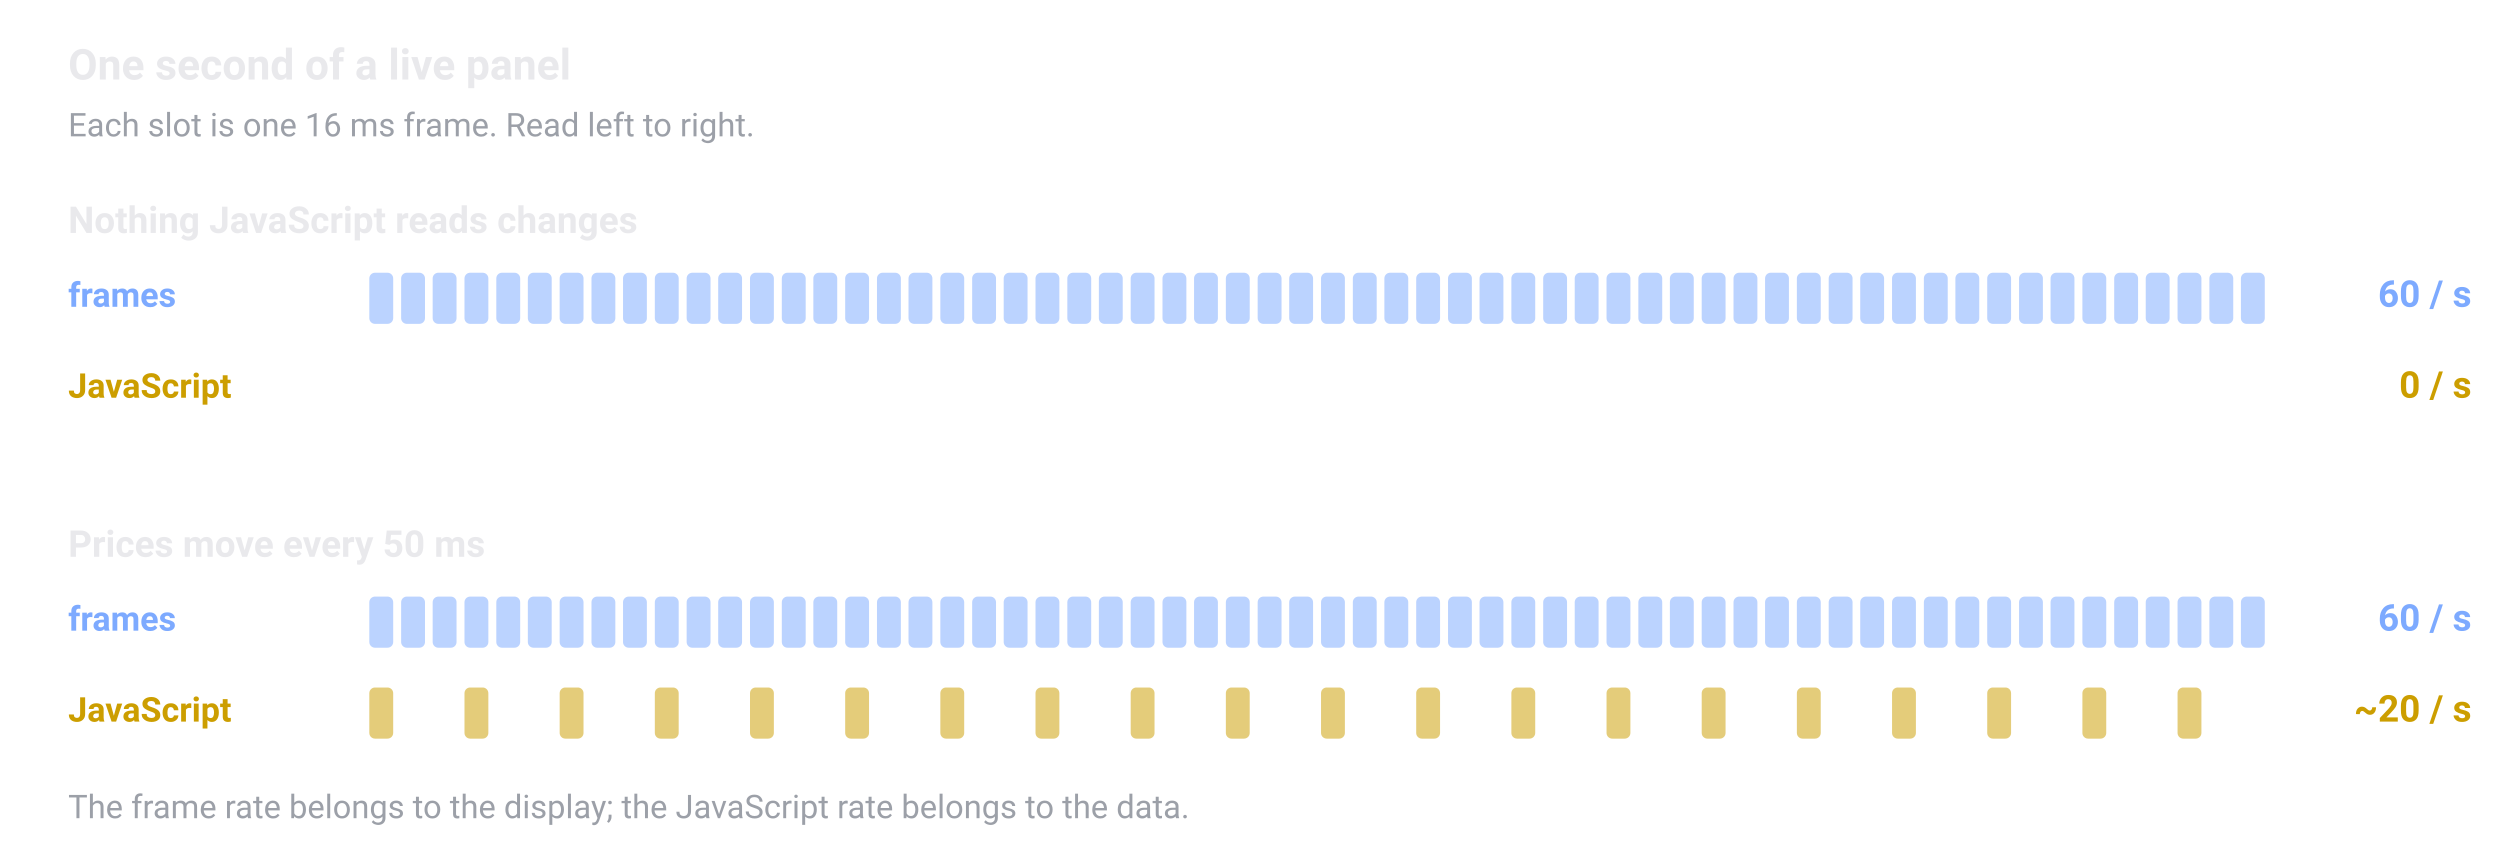
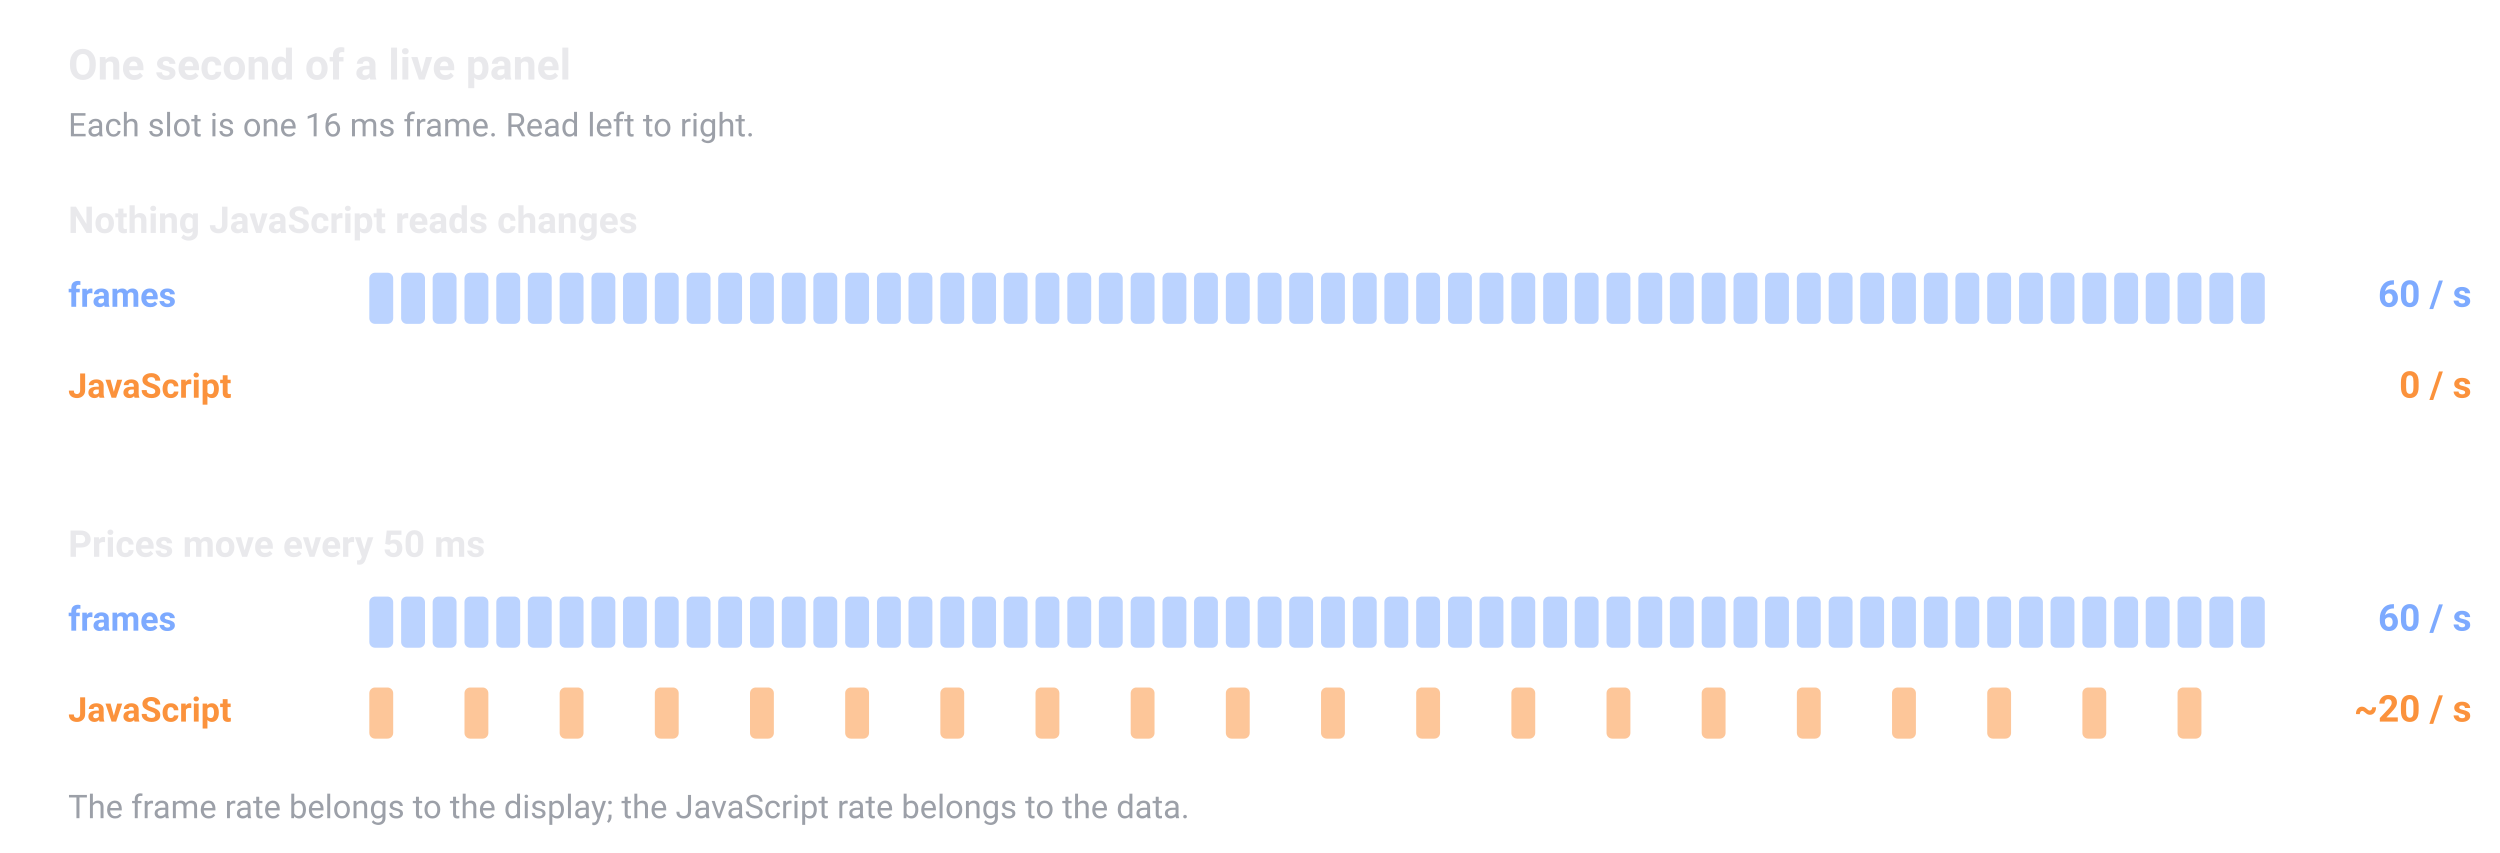
<svg xmlns="http://www.w3.org/2000/svg" viewBox="0 0 880 300" width="100%" role="img" aria-labelledby="t d">
  <defs>
    <style>
      text{font-family:ui-sans-serif,system-ui,-apple-system,"Segoe UI",Roboto,"Helvetica Neue",Arial,sans-serif}
      .h1{fill:#e9e9ec;font-size:15px;font-weight:650}
      .scene{fill:#e9e9ec;font-size:13px;font-weight:600}
      .row{font-size:12px;font-weight:600}
      .row-frame,.count-frame{fill:#7daaff}
-       .row-js,.count-js{fill:#cc9e00}
+       .row-js,.count-js{fill:#fb923c}
      .count-frame,.count-js{font-size:13px;font-weight:650;text-anchor:end}
      .note{fill:#9ca0a8;font-size:11.5px}
      .slot{fill:rgba(255,255,255,.11)}
      .pulse{opacity:.52;animation:pulse 1s linear infinite}
      .is-frame{fill:#7daaff}
-       .is-js{fill:#cc9e00}
+       .is-js{fill:#fb923c}
      @keyframes pulse{0%{opacity:.52}4%{opacity:1}20%{opacity:.52}100%{opacity:.52}}
      @media (prefers-reduced-motion: reduce){.pulse{animation:none;opacity:.7}}
    </style>
  </defs>
  <text class="h1" x="24" y="28">One second of a live panel</text>
  <text class="note" x="24" y="48">Each slot is one 16 ms frame. Read left to right.</text>
  <text class="scene" x="24" y="82">Nothing JavaScript reads changes</text>
  <text class="row row-frame" x="24" y="108">frames</text>
  <text class="count-frame" x="870" y="108">60 / s</text>
  <g>
    <rect class="slot" x="130.0" y="96" width="8.4" height="18" rx="2" />
    <rect class="slot" x="141.2" y="96" width="8.4" height="18" rx="2" />
    <rect class="slot" x="152.3" y="96" width="8.4" height="18" rx="2" />
    <rect class="slot" x="163.5" y="96" width="8.4" height="18" rx="2" />
    <rect class="slot" x="174.7" y="96" width="8.4" height="18" rx="2" />
    <rect class="slot" x="185.8" y="96" width="8.4" height="18" rx="2" />
    <rect class="slot" x="197.0" y="96" width="8.4" height="18" rx="2" />
    <rect class="slot" x="208.2" y="96" width="8.4" height="18" rx="2" />
    <rect class="slot" x="219.3" y="96" width="8.4" height="18" rx="2" />
    <rect class="slot" x="230.5" y="96" width="8.4" height="18" rx="2" />
    <rect class="slot" x="241.7" y="96" width="8.4" height="18" rx="2" />
    <rect class="slot" x="252.8" y="96" width="8.4" height="18" rx="2" />
    <rect class="slot" x="264.0" y="96" width="8.4" height="18" rx="2" />
    <rect class="slot" x="275.2" y="96" width="8.4" height="18" rx="2" />
    <rect class="slot" x="286.3" y="96" width="8.4" height="18" rx="2" />
    <rect class="slot" x="297.5" y="96" width="8.4" height="18" rx="2" />
    <rect class="slot" x="308.7" y="96" width="8.4" height="18" rx="2" />
    <rect class="slot" x="319.8" y="96" width="8.4" height="18" rx="2" />
    <rect class="slot" x="331.0" y="96" width="8.4" height="18" rx="2" />
    <rect class="slot" x="342.2" y="96" width="8.4" height="18" rx="2" />
    <rect class="slot" x="353.3" y="96" width="8.4" height="18" rx="2" />
    <rect class="slot" x="364.5" y="96" width="8.4" height="18" rx="2" />
    <rect class="slot" x="375.7" y="96" width="8.4" height="18" rx="2" />
    <rect class="slot" x="386.8" y="96" width="8.4" height="18" rx="2" />
    <rect class="slot" x="398.0" y="96" width="8.4" height="18" rx="2" />
    <rect class="slot" x="409.2" y="96" width="8.4" height="18" rx="2" />
    <rect class="slot" x="420.3" y="96" width="8.4" height="18" rx="2" />
    <rect class="slot" x="431.5" y="96" width="8.4" height="18" rx="2" />
    <rect class="slot" x="442.7" y="96" width="8.4" height="18" rx="2" />
    <rect class="slot" x="453.8" y="96" width="8.4" height="18" rx="2" />
    <rect class="slot" x="465.0" y="96" width="8.4" height="18" rx="2" />
    <rect class="slot" x="476.2" y="96" width="8.4" height="18" rx="2" />
    <rect class="slot" x="487.3" y="96" width="8.4" height="18" rx="2" />
    <rect class="slot" x="498.5" y="96" width="8.4" height="18" rx="2" />
    <rect class="slot" x="509.7" y="96" width="8.4" height="18" rx="2" />
    <rect class="slot" x="520.8" y="96" width="8.4" height="18" rx="2" />
    <rect class="slot" x="532.0" y="96" width="8.4" height="18" rx="2" />
    <rect class="slot" x="543.2" y="96" width="8.4" height="18" rx="2" />
    <rect class="slot" x="554.3" y="96" width="8.4" height="18" rx="2" />
    <rect class="slot" x="565.5" y="96" width="8.4" height="18" rx="2" />
    <rect class="slot" x="576.7" y="96" width="8.4" height="18" rx="2" />
    <rect class="slot" x="587.8" y="96" width="8.4" height="18" rx="2" />
    <rect class="slot" x="599.0" y="96" width="8.4" height="18" rx="2" />
    <rect class="slot" x="610.2" y="96" width="8.4" height="18" rx="2" />
    <rect class="slot" x="621.3" y="96" width="8.4" height="18" rx="2" />
    <rect class="slot" x="632.5" y="96" width="8.4" height="18" rx="2" />
    <rect class="slot" x="643.7" y="96" width="8.4" height="18" rx="2" />
    <rect class="slot" x="654.8" y="96" width="8.4" height="18" rx="2" />
    <rect class="slot" x="666.0" y="96" width="8.4" height="18" rx="2" />
    <rect class="slot" x="677.2" y="96" width="8.4" height="18" rx="2" />
    <rect class="slot" x="688.3" y="96" width="8.4" height="18" rx="2" />
    <rect class="slot" x="699.5" y="96" width="8.4" height="18" rx="2" />
    <rect class="slot" x="710.7" y="96" width="8.4" height="18" rx="2" />
    <rect class="slot" x="721.8" y="96" width="8.4" height="18" rx="2" />
    <rect class="slot" x="733.0" y="96" width="8.4" height="18" rx="2" />
    <rect class="slot" x="744.2" y="96" width="8.4" height="18" rx="2" />
    <rect class="slot" x="755.3" y="96" width="8.4" height="18" rx="2" />
    <rect class="slot" x="766.5" y="96" width="8.4" height="18" rx="2" />
    <rect class="slot" x="777.7" y="96" width="8.4" height="18" rx="2" />
    <rect class="slot" x="788.8" y="96" width="8.4" height="18" rx="2" />
    <rect class="pulse is-frame" x="130.0" y="96" width="8.4" height="18" rx="2" style="animation-delay:-1.000s" />
    <rect class="pulse is-frame" x="141.2" y="96" width="8.4" height="18" rx="2" style="animation-delay:-0.983s" />
    <rect class="pulse is-frame" x="152.3" y="96" width="8.4" height="18" rx="2" style="animation-delay:-0.967s" />
    <rect class="pulse is-frame" x="163.5" y="96" width="8.4" height="18" rx="2" style="animation-delay:-0.950s" />
    <rect class="pulse is-frame" x="174.7" y="96" width="8.4" height="18" rx="2" style="animation-delay:-0.933s" />
    <rect class="pulse is-frame" x="185.8" y="96" width="8.4" height="18" rx="2" style="animation-delay:-0.917s" />
    <rect class="pulse is-frame" x="197.0" y="96" width="8.4" height="18" rx="2" style="animation-delay:-0.900s" />
    <rect class="pulse is-frame" x="208.2" y="96" width="8.4" height="18" rx="2" style="animation-delay:-0.883s" />
    <rect class="pulse is-frame" x="219.3" y="96" width="8.4" height="18" rx="2" style="animation-delay:-0.867s" />
    <rect class="pulse is-frame" x="230.5" y="96" width="8.4" height="18" rx="2" style="animation-delay:-0.850s" />
    <rect class="pulse is-frame" x="241.7" y="96" width="8.4" height="18" rx="2" style="animation-delay:-0.833s" />
    <rect class="pulse is-frame" x="252.8" y="96" width="8.4" height="18" rx="2" style="animation-delay:-0.817s" />
    <rect class="pulse is-frame" x="264.0" y="96" width="8.4" height="18" rx="2" style="animation-delay:-0.800s" />
    <rect class="pulse is-frame" x="275.2" y="96" width="8.4" height="18" rx="2" style="animation-delay:-0.783s" />
    <rect class="pulse is-frame" x="286.3" y="96" width="8.4" height="18" rx="2" style="animation-delay:-0.767s" />
    <rect class="pulse is-frame" x="297.5" y="96" width="8.4" height="18" rx="2" style="animation-delay:-0.750s" />
    <rect class="pulse is-frame" x="308.7" y="96" width="8.4" height="18" rx="2" style="animation-delay:-0.733s" />
    <rect class="pulse is-frame" x="319.8" y="96" width="8.4" height="18" rx="2" style="animation-delay:-0.717s" />
    <rect class="pulse is-frame" x="331.0" y="96" width="8.4" height="18" rx="2" style="animation-delay:-0.700s" />
    <rect class="pulse is-frame" x="342.2" y="96" width="8.4" height="18" rx="2" style="animation-delay:-0.683s" />
    <rect class="pulse is-frame" x="353.3" y="96" width="8.4" height="18" rx="2" style="animation-delay:-0.667s" />
    <rect class="pulse is-frame" x="364.5" y="96" width="8.4" height="18" rx="2" style="animation-delay:-0.650s" />
    <rect class="pulse is-frame" x="375.7" y="96" width="8.4" height="18" rx="2" style="animation-delay:-0.633s" />
    <rect class="pulse is-frame" x="386.8" y="96" width="8.4" height="18" rx="2" style="animation-delay:-0.617s" />
    <rect class="pulse is-frame" x="398.0" y="96" width="8.4" height="18" rx="2" style="animation-delay:-0.600s" />
    <rect class="pulse is-frame" x="409.2" y="96" width="8.4" height="18" rx="2" style="animation-delay:-0.583s" />
    <rect class="pulse is-frame" x="420.3" y="96" width="8.4" height="18" rx="2" style="animation-delay:-0.567s" />
    <rect class="pulse is-frame" x="431.5" y="96" width="8.4" height="18" rx="2" style="animation-delay:-0.550s" />
    <rect class="pulse is-frame" x="442.7" y="96" width="8.4" height="18" rx="2" style="animation-delay:-0.533s" />
    <rect class="pulse is-frame" x="453.8" y="96" width="8.4" height="18" rx="2" style="animation-delay:-0.517s" />
    <rect class="pulse is-frame" x="465.0" y="96" width="8.4" height="18" rx="2" style="animation-delay:-0.500s" />
    <rect class="pulse is-frame" x="476.2" y="96" width="8.4" height="18" rx="2" style="animation-delay:-0.483s" />
    <rect class="pulse is-frame" x="487.3" y="96" width="8.4" height="18" rx="2" style="animation-delay:-0.467s" />
    <rect class="pulse is-frame" x="498.5" y="96" width="8.4" height="18" rx="2" style="animation-delay:-0.450s" />
    <rect class="pulse is-frame" x="509.7" y="96" width="8.4" height="18" rx="2" style="animation-delay:-0.433s" />
    <rect class="pulse is-frame" x="520.8" y="96" width="8.4" height="18" rx="2" style="animation-delay:-0.417s" />
    <rect class="pulse is-frame" x="532.0" y="96" width="8.4" height="18" rx="2" style="animation-delay:-0.400s" />
    <rect class="pulse is-frame" x="543.2" y="96" width="8.4" height="18" rx="2" style="animation-delay:-0.383s" />
    <rect class="pulse is-frame" x="554.3" y="96" width="8.4" height="18" rx="2" style="animation-delay:-0.367s" />
    <rect class="pulse is-frame" x="565.5" y="96" width="8.4" height="18" rx="2" style="animation-delay:-0.350s" />
    <rect class="pulse is-frame" x="576.7" y="96" width="8.4" height="18" rx="2" style="animation-delay:-0.333s" />
    <rect class="pulse is-frame" x="587.8" y="96" width="8.4" height="18" rx="2" style="animation-delay:-0.317s" />
    <rect class="pulse is-frame" x="599.0" y="96" width="8.4" height="18" rx="2" style="animation-delay:-0.300s" />
    <rect class="pulse is-frame" x="610.2" y="96" width="8.4" height="18" rx="2" style="animation-delay:-0.283s" />
    <rect class="pulse is-frame" x="621.3" y="96" width="8.4" height="18" rx="2" style="animation-delay:-0.267s" />
    <rect class="pulse is-frame" x="632.5" y="96" width="8.4" height="18" rx="2" style="animation-delay:-0.250s" />
    <rect class="pulse is-frame" x="643.7" y="96" width="8.4" height="18" rx="2" style="animation-delay:-0.233s" />
    <rect class="pulse is-frame" x="654.8" y="96" width="8.4" height="18" rx="2" style="animation-delay:-0.217s" />
    <rect class="pulse is-frame" x="666.0" y="96" width="8.4" height="18" rx="2" style="animation-delay:-0.200s" />
    <rect class="pulse is-frame" x="677.2" y="96" width="8.4" height="18" rx="2" style="animation-delay:-0.183s" />
    <rect class="pulse is-frame" x="688.3" y="96" width="8.4" height="18" rx="2" style="animation-delay:-0.167s" />
    <rect class="pulse is-frame" x="699.5" y="96" width="8.4" height="18" rx="2" style="animation-delay:-0.150s" />
    <rect class="pulse is-frame" x="710.7" y="96" width="8.4" height="18" rx="2" style="animation-delay:-0.133s" />
    <rect class="pulse is-frame" x="721.8" y="96" width="8.4" height="18" rx="2" style="animation-delay:-0.117s" />
    <rect class="pulse is-frame" x="733.0" y="96" width="8.4" height="18" rx="2" style="animation-delay:-0.100s" />
    <rect class="pulse is-frame" x="744.2" y="96" width="8.4" height="18" rx="2" style="animation-delay:-0.083s" />
    <rect class="pulse is-frame" x="755.3" y="96" width="8.4" height="18" rx="2" style="animation-delay:-0.067s" />
    <rect class="pulse is-frame" x="766.5" y="96" width="8.4" height="18" rx="2" style="animation-delay:-0.050s" />
    <rect class="pulse is-frame" x="777.7" y="96" width="8.4" height="18" rx="2" style="animation-delay:-0.033s" />
    <rect class="pulse is-frame" x="788.8" y="96" width="8.4" height="18" rx="2" style="animation-delay:-0.017s" />
  </g>
  <text class="row row-js" x="24" y="140">JavaScript</text>
  <text class="count-js" x="870" y="140">0 / s</text>
  <g>
    <rect class="slot" x="130.0" y="128" width="8.4" height="18" rx="2" />
    <rect class="slot" x="141.2" y="128" width="8.4" height="18" rx="2" />
    <rect class="slot" x="152.3" y="128" width="8.4" height="18" rx="2" />
    <rect class="slot" x="163.5" y="128" width="8.4" height="18" rx="2" />
    <rect class="slot" x="174.7" y="128" width="8.4" height="18" rx="2" />
    <rect class="slot" x="185.8" y="128" width="8.4" height="18" rx="2" />
    <rect class="slot" x="197.0" y="128" width="8.4" height="18" rx="2" />
    <rect class="slot" x="208.2" y="128" width="8.4" height="18" rx="2" />
    <rect class="slot" x="219.3" y="128" width="8.4" height="18" rx="2" />
    <rect class="slot" x="230.5" y="128" width="8.4" height="18" rx="2" />
    <rect class="slot" x="241.7" y="128" width="8.4" height="18" rx="2" />
    <rect class="slot" x="252.8" y="128" width="8.4" height="18" rx="2" />
    <rect class="slot" x="264.0" y="128" width="8.4" height="18" rx="2" />
    <rect class="slot" x="275.2" y="128" width="8.4" height="18" rx="2" />
    <rect class="slot" x="286.3" y="128" width="8.4" height="18" rx="2" />
    <rect class="slot" x="297.5" y="128" width="8.4" height="18" rx="2" />
    <rect class="slot" x="308.7" y="128" width="8.4" height="18" rx="2" />
    <rect class="slot" x="319.8" y="128" width="8.4" height="18" rx="2" />
    <rect class="slot" x="331.0" y="128" width="8.4" height="18" rx="2" />
    <rect class="slot" x="342.2" y="128" width="8.4" height="18" rx="2" />
    <rect class="slot" x="353.3" y="128" width="8.4" height="18" rx="2" />
    <rect class="slot" x="364.5" y="128" width="8.4" height="18" rx="2" />
    <rect class="slot" x="375.7" y="128" width="8.4" height="18" rx="2" />
    <rect class="slot" x="386.8" y="128" width="8.4" height="18" rx="2" />
    <rect class="slot" x="398.0" y="128" width="8.4" height="18" rx="2" />
    <rect class="slot" x="409.2" y="128" width="8.4" height="18" rx="2" />
    <rect class="slot" x="420.3" y="128" width="8.4" height="18" rx="2" />
    <rect class="slot" x="431.5" y="128" width="8.4" height="18" rx="2" />
    <rect class="slot" x="442.7" y="128" width="8.4" height="18" rx="2" />
    <rect class="slot" x="453.8" y="128" width="8.4" height="18" rx="2" />
    <rect class="slot" x="465.0" y="128" width="8.4" height="18" rx="2" />
    <rect class="slot" x="476.2" y="128" width="8.4" height="18" rx="2" />
    <rect class="slot" x="487.3" y="128" width="8.4" height="18" rx="2" />
    <rect class="slot" x="498.5" y="128" width="8.4" height="18" rx="2" />
    <rect class="slot" x="509.7" y="128" width="8.4" height="18" rx="2" />
    <rect class="slot" x="520.8" y="128" width="8.4" height="18" rx="2" />
    <rect class="slot" x="532.0" y="128" width="8.4" height="18" rx="2" />
    <rect class="slot" x="543.2" y="128" width="8.4" height="18" rx="2" />
    <rect class="slot" x="554.3" y="128" width="8.4" height="18" rx="2" />
    <rect class="slot" x="565.5" y="128" width="8.4" height="18" rx="2" />
    <rect class="slot" x="576.7" y="128" width="8.4" height="18" rx="2" />
    <rect class="slot" x="587.8" y="128" width="8.4" height="18" rx="2" />
    <rect class="slot" x="599.0" y="128" width="8.4" height="18" rx="2" />
    <rect class="slot" x="610.2" y="128" width="8.4" height="18" rx="2" />
    <rect class="slot" x="621.3" y="128" width="8.4" height="18" rx="2" />
    <rect class="slot" x="632.5" y="128" width="8.4" height="18" rx="2" />
    <rect class="slot" x="643.7" y="128" width="8.4" height="18" rx="2" />
    <rect class="slot" x="654.8" y="128" width="8.4" height="18" rx="2" />
    <rect class="slot" x="666.0" y="128" width="8.4" height="18" rx="2" />
    <rect class="slot" x="677.2" y="128" width="8.4" height="18" rx="2" />
    <rect class="slot" x="688.3" y="128" width="8.4" height="18" rx="2" />
    <rect class="slot" x="699.5" y="128" width="8.4" height="18" rx="2" />
    <rect class="slot" x="710.7" y="128" width="8.4" height="18" rx="2" />
    <rect class="slot" x="721.8" y="128" width="8.4" height="18" rx="2" />
    <rect class="slot" x="733.0" y="128" width="8.4" height="18" rx="2" />
    <rect class="slot" x="744.2" y="128" width="8.4" height="18" rx="2" />
    <rect class="slot" x="755.3" y="128" width="8.4" height="18" rx="2" />
    <rect class="slot" x="766.5" y="128" width="8.4" height="18" rx="2" />
    <rect class="slot" x="777.7" y="128" width="8.4" height="18" rx="2" />
    <rect class="slot" x="788.8" y="128" width="8.4" height="18" rx="2" />
  </g>
  <line x1="24" y1="168" x2="856" y2="168" stroke="rgba(255,255,255,.16)" stroke-width="1" />
  <text class="scene" x="24" y="196">Prices move every 50 ms</text>
  <text class="row row-frame" x="24" y="222">frames</text>
  <text class="count-frame" x="870" y="222">60 / s</text>
  <g>
    <rect class="slot" x="130.0" y="210" width="8.4" height="18" rx="2" />
    <rect class="slot" x="141.2" y="210" width="8.4" height="18" rx="2" />
    <rect class="slot" x="152.3" y="210" width="8.4" height="18" rx="2" />
    <rect class="slot" x="163.5" y="210" width="8.4" height="18" rx="2" />
    <rect class="slot" x="174.7" y="210" width="8.4" height="18" rx="2" />
    <rect class="slot" x="185.8" y="210" width="8.4" height="18" rx="2" />
    <rect class="slot" x="197.0" y="210" width="8.4" height="18" rx="2" />
    <rect class="slot" x="208.2" y="210" width="8.4" height="18" rx="2" />
    <rect class="slot" x="219.3" y="210" width="8.4" height="18" rx="2" />
    <rect class="slot" x="230.5" y="210" width="8.4" height="18" rx="2" />
    <rect class="slot" x="241.7" y="210" width="8.4" height="18" rx="2" />
    <rect class="slot" x="252.8" y="210" width="8.4" height="18" rx="2" />
    <rect class="slot" x="264.0" y="210" width="8.4" height="18" rx="2" />
    <rect class="slot" x="275.2" y="210" width="8.4" height="18" rx="2" />
    <rect class="slot" x="286.3" y="210" width="8.4" height="18" rx="2" />
    <rect class="slot" x="297.5" y="210" width="8.4" height="18" rx="2" />
    <rect class="slot" x="308.7" y="210" width="8.4" height="18" rx="2" />
    <rect class="slot" x="319.8" y="210" width="8.4" height="18" rx="2" />
    <rect class="slot" x="331.0" y="210" width="8.4" height="18" rx="2" />
    <rect class="slot" x="342.2" y="210" width="8.4" height="18" rx="2" />
    <rect class="slot" x="353.3" y="210" width="8.4" height="18" rx="2" />
    <rect class="slot" x="364.5" y="210" width="8.4" height="18" rx="2" />
    <rect class="slot" x="375.7" y="210" width="8.4" height="18" rx="2" />
    <rect class="slot" x="386.8" y="210" width="8.4" height="18" rx="2" />
    <rect class="slot" x="398.0" y="210" width="8.4" height="18" rx="2" />
    <rect class="slot" x="409.2" y="210" width="8.4" height="18" rx="2" />
    <rect class="slot" x="420.3" y="210" width="8.4" height="18" rx="2" />
    <rect class="slot" x="431.5" y="210" width="8.4" height="18" rx="2" />
    <rect class="slot" x="442.7" y="210" width="8.4" height="18" rx="2" />
    <rect class="slot" x="453.8" y="210" width="8.4" height="18" rx="2" />
    <rect class="slot" x="465.0" y="210" width="8.4" height="18" rx="2" />
    <rect class="slot" x="476.2" y="210" width="8.4" height="18" rx="2" />
    <rect class="slot" x="487.3" y="210" width="8.4" height="18" rx="2" />
    <rect class="slot" x="498.5" y="210" width="8.4" height="18" rx="2" />
    <rect class="slot" x="509.7" y="210" width="8.4" height="18" rx="2" />
    <rect class="slot" x="520.8" y="210" width="8.4" height="18" rx="2" />
    <rect class="slot" x="532.0" y="210" width="8.4" height="18" rx="2" />
    <rect class="slot" x="543.2" y="210" width="8.4" height="18" rx="2" />
    <rect class="slot" x="554.3" y="210" width="8.4" height="18" rx="2" />
    <rect class="slot" x="565.5" y="210" width="8.4" height="18" rx="2" />
    <rect class="slot" x="576.7" y="210" width="8.4" height="18" rx="2" />
    <rect class="slot" x="587.8" y="210" width="8.4" height="18" rx="2" />
    <rect class="slot" x="599.0" y="210" width="8.4" height="18" rx="2" />
    <rect class="slot" x="610.2" y="210" width="8.4" height="18" rx="2" />
    <rect class="slot" x="621.3" y="210" width="8.4" height="18" rx="2" />
    <rect class="slot" x="632.5" y="210" width="8.4" height="18" rx="2" />
    <rect class="slot" x="643.7" y="210" width="8.4" height="18" rx="2" />
    <rect class="slot" x="654.8" y="210" width="8.4" height="18" rx="2" />
    <rect class="slot" x="666.0" y="210" width="8.4" height="18" rx="2" />
    <rect class="slot" x="677.2" y="210" width="8.4" height="18" rx="2" />
    <rect class="slot" x="688.3" y="210" width="8.4" height="18" rx="2" />
    <rect class="slot" x="699.5" y="210" width="8.4" height="18" rx="2" />
    <rect class="slot" x="710.7" y="210" width="8.4" height="18" rx="2" />
    <rect class="slot" x="721.8" y="210" width="8.4" height="18" rx="2" />
    <rect class="slot" x="733.0" y="210" width="8.4" height="18" rx="2" />
    <rect class="slot" x="744.2" y="210" width="8.4" height="18" rx="2" />
    <rect class="slot" x="755.3" y="210" width="8.4" height="18" rx="2" />
    <rect class="slot" x="766.5" y="210" width="8.4" height="18" rx="2" />
    <rect class="slot" x="777.7" y="210" width="8.4" height="18" rx="2" />
    <rect class="slot" x="788.8" y="210" width="8.4" height="18" rx="2" />
    <rect class="pulse is-frame" x="130.0" y="210" width="8.4" height="18" rx="2" style="animation-delay:-1.000s" />
    <rect class="pulse is-frame" x="141.2" y="210" width="8.4" height="18" rx="2" style="animation-delay:-0.983s" />
    <rect class="pulse is-frame" x="152.3" y="210" width="8.4" height="18" rx="2" style="animation-delay:-0.967s" />
    <rect class="pulse is-frame" x="163.5" y="210" width="8.4" height="18" rx="2" style="animation-delay:-0.950s" />
    <rect class="pulse is-frame" x="174.7" y="210" width="8.4" height="18" rx="2" style="animation-delay:-0.933s" />
    <rect class="pulse is-frame" x="185.8" y="210" width="8.4" height="18" rx="2" style="animation-delay:-0.917s" />
    <rect class="pulse is-frame" x="197.0" y="210" width="8.4" height="18" rx="2" style="animation-delay:-0.900s" />
    <rect class="pulse is-frame" x="208.2" y="210" width="8.4" height="18" rx="2" style="animation-delay:-0.883s" />
    <rect class="pulse is-frame" x="219.3" y="210" width="8.4" height="18" rx="2" style="animation-delay:-0.867s" />
    <rect class="pulse is-frame" x="230.5" y="210" width="8.4" height="18" rx="2" style="animation-delay:-0.850s" />
    <rect class="pulse is-frame" x="241.7" y="210" width="8.4" height="18" rx="2" style="animation-delay:-0.833s" />
    <rect class="pulse is-frame" x="252.8" y="210" width="8.4" height="18" rx="2" style="animation-delay:-0.817s" />
    <rect class="pulse is-frame" x="264.0" y="210" width="8.4" height="18" rx="2" style="animation-delay:-0.800s" />
    <rect class="pulse is-frame" x="275.2" y="210" width="8.4" height="18" rx="2" style="animation-delay:-0.783s" />
    <rect class="pulse is-frame" x="286.3" y="210" width="8.4" height="18" rx="2" style="animation-delay:-0.767s" />
    <rect class="pulse is-frame" x="297.5" y="210" width="8.4" height="18" rx="2" style="animation-delay:-0.750s" />
    <rect class="pulse is-frame" x="308.7" y="210" width="8.4" height="18" rx="2" style="animation-delay:-0.733s" />
    <rect class="pulse is-frame" x="319.8" y="210" width="8.4" height="18" rx="2" style="animation-delay:-0.717s" />
    <rect class="pulse is-frame" x="331.0" y="210" width="8.4" height="18" rx="2" style="animation-delay:-0.700s" />
    <rect class="pulse is-frame" x="342.2" y="210" width="8.4" height="18" rx="2" style="animation-delay:-0.683s" />
    <rect class="pulse is-frame" x="353.3" y="210" width="8.4" height="18" rx="2" style="animation-delay:-0.667s" />
    <rect class="pulse is-frame" x="364.5" y="210" width="8.4" height="18" rx="2" style="animation-delay:-0.650s" />
    <rect class="pulse is-frame" x="375.7" y="210" width="8.4" height="18" rx="2" style="animation-delay:-0.633s" />
    <rect class="pulse is-frame" x="386.8" y="210" width="8.4" height="18" rx="2" style="animation-delay:-0.617s" />
    <rect class="pulse is-frame" x="398.0" y="210" width="8.4" height="18" rx="2" style="animation-delay:-0.600s" />
    <rect class="pulse is-frame" x="409.2" y="210" width="8.4" height="18" rx="2" style="animation-delay:-0.583s" />
    <rect class="pulse is-frame" x="420.3" y="210" width="8.4" height="18" rx="2" style="animation-delay:-0.567s" />
    <rect class="pulse is-frame" x="431.5" y="210" width="8.4" height="18" rx="2" style="animation-delay:-0.550s" />
    <rect class="pulse is-frame" x="442.7" y="210" width="8.4" height="18" rx="2" style="animation-delay:-0.533s" />
    <rect class="pulse is-frame" x="453.8" y="210" width="8.4" height="18" rx="2" style="animation-delay:-0.517s" />
    <rect class="pulse is-frame" x="465.0" y="210" width="8.4" height="18" rx="2" style="animation-delay:-0.500s" />
    <rect class="pulse is-frame" x="476.2" y="210" width="8.4" height="18" rx="2" style="animation-delay:-0.483s" />
    <rect class="pulse is-frame" x="487.3" y="210" width="8.4" height="18" rx="2" style="animation-delay:-0.467s" />
    <rect class="pulse is-frame" x="498.5" y="210" width="8.4" height="18" rx="2" style="animation-delay:-0.450s" />
    <rect class="pulse is-frame" x="509.7" y="210" width="8.4" height="18" rx="2" style="animation-delay:-0.433s" />
    <rect class="pulse is-frame" x="520.8" y="210" width="8.4" height="18" rx="2" style="animation-delay:-0.417s" />
    <rect class="pulse is-frame" x="532.0" y="210" width="8.4" height="18" rx="2" style="animation-delay:-0.400s" />
    <rect class="pulse is-frame" x="543.2" y="210" width="8.4" height="18" rx="2" style="animation-delay:-0.383s" />
    <rect class="pulse is-frame" x="554.3" y="210" width="8.4" height="18" rx="2" style="animation-delay:-0.367s" />
    <rect class="pulse is-frame" x="565.5" y="210" width="8.4" height="18" rx="2" style="animation-delay:-0.350s" />
    <rect class="pulse is-frame" x="576.7" y="210" width="8.4" height="18" rx="2" style="animation-delay:-0.333s" />
    <rect class="pulse is-frame" x="587.8" y="210" width="8.4" height="18" rx="2" style="animation-delay:-0.317s" />
    <rect class="pulse is-frame" x="599.0" y="210" width="8.4" height="18" rx="2" style="animation-delay:-0.300s" />
    <rect class="pulse is-frame" x="610.2" y="210" width="8.4" height="18" rx="2" style="animation-delay:-0.283s" />
    <rect class="pulse is-frame" x="621.3" y="210" width="8.4" height="18" rx="2" style="animation-delay:-0.267s" />
    <rect class="pulse is-frame" x="632.5" y="210" width="8.4" height="18" rx="2" style="animation-delay:-0.250s" />
    <rect class="pulse is-frame" x="643.7" y="210" width="8.4" height="18" rx="2" style="animation-delay:-0.233s" />
    <rect class="pulse is-frame" x="654.8" y="210" width="8.4" height="18" rx="2" style="animation-delay:-0.217s" />
    <rect class="pulse is-frame" x="666.0" y="210" width="8.4" height="18" rx="2" style="animation-delay:-0.200s" />
    <rect class="pulse is-frame" x="677.2" y="210" width="8.4" height="18" rx="2" style="animation-delay:-0.183s" />
    <rect class="pulse is-frame" x="688.3" y="210" width="8.4" height="18" rx="2" style="animation-delay:-0.167s" />
    <rect class="pulse is-frame" x="699.5" y="210" width="8.4" height="18" rx="2" style="animation-delay:-0.150s" />
    <rect class="pulse is-frame" x="710.7" y="210" width="8.4" height="18" rx="2" style="animation-delay:-0.133s" />
    <rect class="pulse is-frame" x="721.8" y="210" width="8.4" height="18" rx="2" style="animation-delay:-0.117s" />
    <rect class="pulse is-frame" x="733.0" y="210" width="8.4" height="18" rx="2" style="animation-delay:-0.100s" />
    <rect class="pulse is-frame" x="744.2" y="210" width="8.4" height="18" rx="2" style="animation-delay:-0.083s" />
    <rect class="pulse is-frame" x="755.3" y="210" width="8.4" height="18" rx="2" style="animation-delay:-0.067s" />
    <rect class="pulse is-frame" x="766.5" y="210" width="8.4" height="18" rx="2" style="animation-delay:-0.050s" />
    <rect class="pulse is-frame" x="777.7" y="210" width="8.4" height="18" rx="2" style="animation-delay:-0.033s" />
    <rect class="pulse is-frame" x="788.8" y="210" width="8.4" height="18" rx="2" style="animation-delay:-0.017s" />
  </g>
  <text class="row row-js" x="24" y="254">JavaScript</text>
  <text class="count-js" x="870" y="254">~20 / s</text>
  <g>
    <rect class="slot" x="130.0" y="242" width="8.4" height="18" rx="2" />
    <rect class="slot" x="141.2" y="242" width="8.4" height="18" rx="2" />
    <rect class="slot" x="152.3" y="242" width="8.4" height="18" rx="2" />
    <rect class="slot" x="163.5" y="242" width="8.4" height="18" rx="2" />
    <rect class="slot" x="174.7" y="242" width="8.4" height="18" rx="2" />
    <rect class="slot" x="185.8" y="242" width="8.4" height="18" rx="2" />
    <rect class="slot" x="197.0" y="242" width="8.4" height="18" rx="2" />
    <rect class="slot" x="208.2" y="242" width="8.4" height="18" rx="2" />
    <rect class="slot" x="219.3" y="242" width="8.4" height="18" rx="2" />
    <rect class="slot" x="230.5" y="242" width="8.4" height="18" rx="2" />
    <rect class="slot" x="241.7" y="242" width="8.4" height="18" rx="2" />
    <rect class="slot" x="252.8" y="242" width="8.4" height="18" rx="2" />
    <rect class="slot" x="264.0" y="242" width="8.4" height="18" rx="2" />
    <rect class="slot" x="275.2" y="242" width="8.4" height="18" rx="2" />
    <rect class="slot" x="286.3" y="242" width="8.4" height="18" rx="2" />
    <rect class="slot" x="297.5" y="242" width="8.4" height="18" rx="2" />
    <rect class="slot" x="308.7" y="242" width="8.4" height="18" rx="2" />
    <rect class="slot" x="319.8" y="242" width="8.4" height="18" rx="2" />
    <rect class="slot" x="331.0" y="242" width="8.4" height="18" rx="2" />
    <rect class="slot" x="342.2" y="242" width="8.4" height="18" rx="2" />
    <rect class="slot" x="353.3" y="242" width="8.4" height="18" rx="2" />
    <rect class="slot" x="364.5" y="242" width="8.4" height="18" rx="2" />
    <rect class="slot" x="375.7" y="242" width="8.4" height="18" rx="2" />
    <rect class="slot" x="386.8" y="242" width="8.4" height="18" rx="2" />
    <rect class="slot" x="398.0" y="242" width="8.4" height="18" rx="2" />
    <rect class="slot" x="409.2" y="242" width="8.4" height="18" rx="2" />
    <rect class="slot" x="420.3" y="242" width="8.4" height="18" rx="2" />
    <rect class="slot" x="431.5" y="242" width="8.4" height="18" rx="2" />
    <rect class="slot" x="442.7" y="242" width="8.4" height="18" rx="2" />
    <rect class="slot" x="453.8" y="242" width="8.4" height="18" rx="2" />
    <rect class="slot" x="465.0" y="242" width="8.4" height="18" rx="2" />
    <rect class="slot" x="476.2" y="242" width="8.4" height="18" rx="2" />
    <rect class="slot" x="487.3" y="242" width="8.4" height="18" rx="2" />
    <rect class="slot" x="498.5" y="242" width="8.4" height="18" rx="2" />
    <rect class="slot" x="509.7" y="242" width="8.4" height="18" rx="2" />
    <rect class="slot" x="520.8" y="242" width="8.4" height="18" rx="2" />
    <rect class="slot" x="532.0" y="242" width="8.4" height="18" rx="2" />
    <rect class="slot" x="543.2" y="242" width="8.4" height="18" rx="2" />
    <rect class="slot" x="554.3" y="242" width="8.4" height="18" rx="2" />
    <rect class="slot" x="565.5" y="242" width="8.4" height="18" rx="2" />
    <rect class="slot" x="576.7" y="242" width="8.4" height="18" rx="2" />
    <rect class="slot" x="587.8" y="242" width="8.4" height="18" rx="2" />
    <rect class="slot" x="599.0" y="242" width="8.4" height="18" rx="2" />
    <rect class="slot" x="610.2" y="242" width="8.4" height="18" rx="2" />
    <rect class="slot" x="621.3" y="242" width="8.4" height="18" rx="2" />
    <rect class="slot" x="632.5" y="242" width="8.4" height="18" rx="2" />
    <rect class="slot" x="643.7" y="242" width="8.4" height="18" rx="2" />
    <rect class="slot" x="654.8" y="242" width="8.4" height="18" rx="2" />
    <rect class="slot" x="666.0" y="242" width="8.4" height="18" rx="2" />
    <rect class="slot" x="677.2" y="242" width="8.4" height="18" rx="2" />
    <rect class="slot" x="688.3" y="242" width="8.4" height="18" rx="2" />
    <rect class="slot" x="699.5" y="242" width="8.4" height="18" rx="2" />
    <rect class="slot" x="710.7" y="242" width="8.4" height="18" rx="2" />
    <rect class="slot" x="721.8" y="242" width="8.4" height="18" rx="2" />
    <rect class="slot" x="733.0" y="242" width="8.4" height="18" rx="2" />
    <rect class="slot" x="744.2" y="242" width="8.4" height="18" rx="2" />
    <rect class="slot" x="755.3" y="242" width="8.4" height="18" rx="2" />
    <rect class="slot" x="766.5" y="242" width="8.4" height="18" rx="2" />
    <rect class="slot" x="777.7" y="242" width="8.4" height="18" rx="2" />
    <rect class="slot" x="788.8" y="242" width="8.4" height="18" rx="2" />
    <rect class="pulse is-js" x="130.0" y="242" width="8.4" height="18" rx="2" style="animation-delay:-1.000s" />
    <rect class="pulse is-js" x="163.5" y="242" width="8.4" height="18" rx="2" style="animation-delay:-0.950s" />
    <rect class="pulse is-js" x="197.0" y="242" width="8.4" height="18" rx="2" style="animation-delay:-0.900s" />
    <rect class="pulse is-js" x="230.5" y="242" width="8.4" height="18" rx="2" style="animation-delay:-0.850s" />
    <rect class="pulse is-js" x="264.0" y="242" width="8.4" height="18" rx="2" style="animation-delay:-0.800s" />
    <rect class="pulse is-js" x="297.5" y="242" width="8.4" height="18" rx="2" style="animation-delay:-0.750s" />
    <rect class="pulse is-js" x="331.0" y="242" width="8.4" height="18" rx="2" style="animation-delay:-0.700s" />
    <rect class="pulse is-js" x="364.5" y="242" width="8.4" height="18" rx="2" style="animation-delay:-0.650s" />
    <rect class="pulse is-js" x="398.0" y="242" width="8.4" height="18" rx="2" style="animation-delay:-0.600s" />
    <rect class="pulse is-js" x="431.5" y="242" width="8.4" height="18" rx="2" style="animation-delay:-0.550s" />
    <rect class="pulse is-js" x="465.0" y="242" width="8.4" height="18" rx="2" style="animation-delay:-0.500s" />
    <rect class="pulse is-js" x="498.5" y="242" width="8.4" height="18" rx="2" style="animation-delay:-0.450s" />
    <rect class="pulse is-js" x="532.0" y="242" width="8.4" height="18" rx="2" style="animation-delay:-0.400s" />
    <rect class="pulse is-js" x="565.5" y="242" width="8.4" height="18" rx="2" style="animation-delay:-0.350s" />
    <rect class="pulse is-js" x="599.0" y="242" width="8.4" height="18" rx="2" style="animation-delay:-0.300s" />
    <rect class="pulse is-js" x="632.5" y="242" width="8.4" height="18" rx="2" style="animation-delay:-0.250s" />
    <rect class="pulse is-js" x="666.0" y="242" width="8.4" height="18" rx="2" style="animation-delay:-0.200s" />
    <rect class="pulse is-js" x="699.5" y="242" width="8.4" height="18" rx="2" style="animation-delay:-0.150s" />
    <rect class="pulse is-js" x="733.0" y="242" width="8.4" height="18" rx="2" style="animation-delay:-0.100s" />
    <rect class="pulse is-js" x="766.5" y="242" width="8.4" height="18" rx="2" style="animation-delay:-0.050s" />
  </g>
  <text class="note" x="24" y="288">The frame rate belongs to the display; the JavaScript rate belongs to the data.</text>
</svg>
